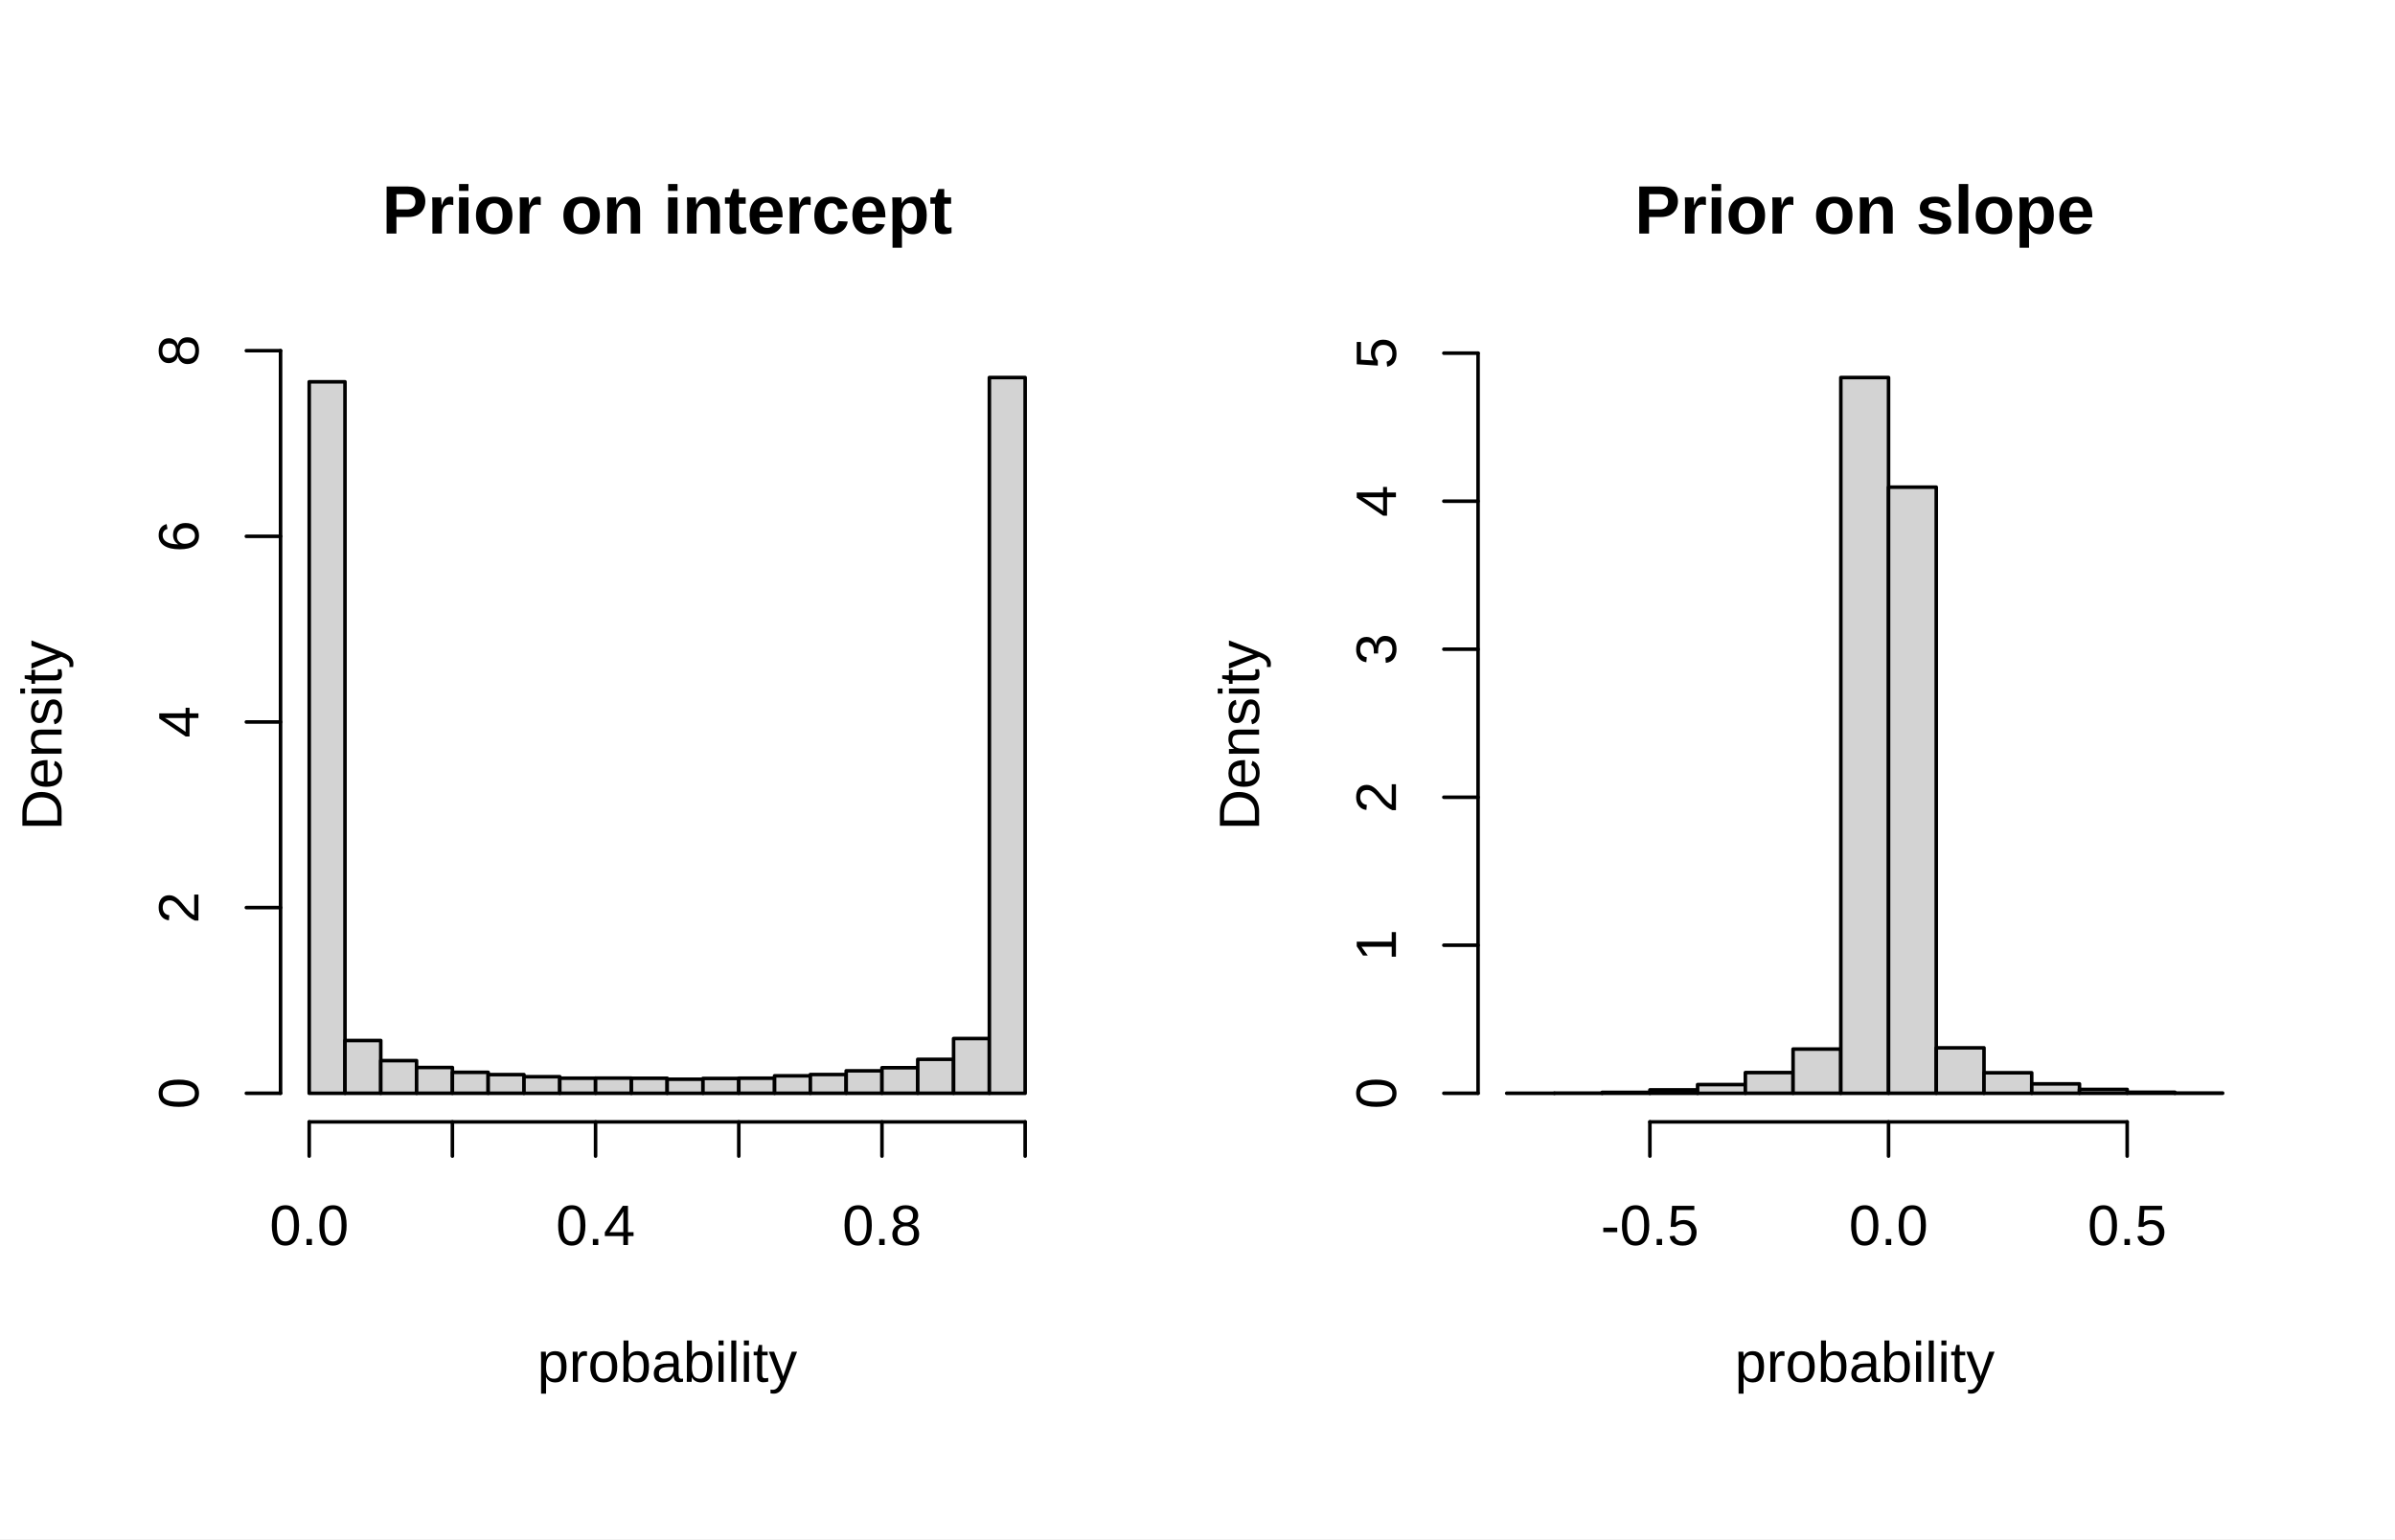
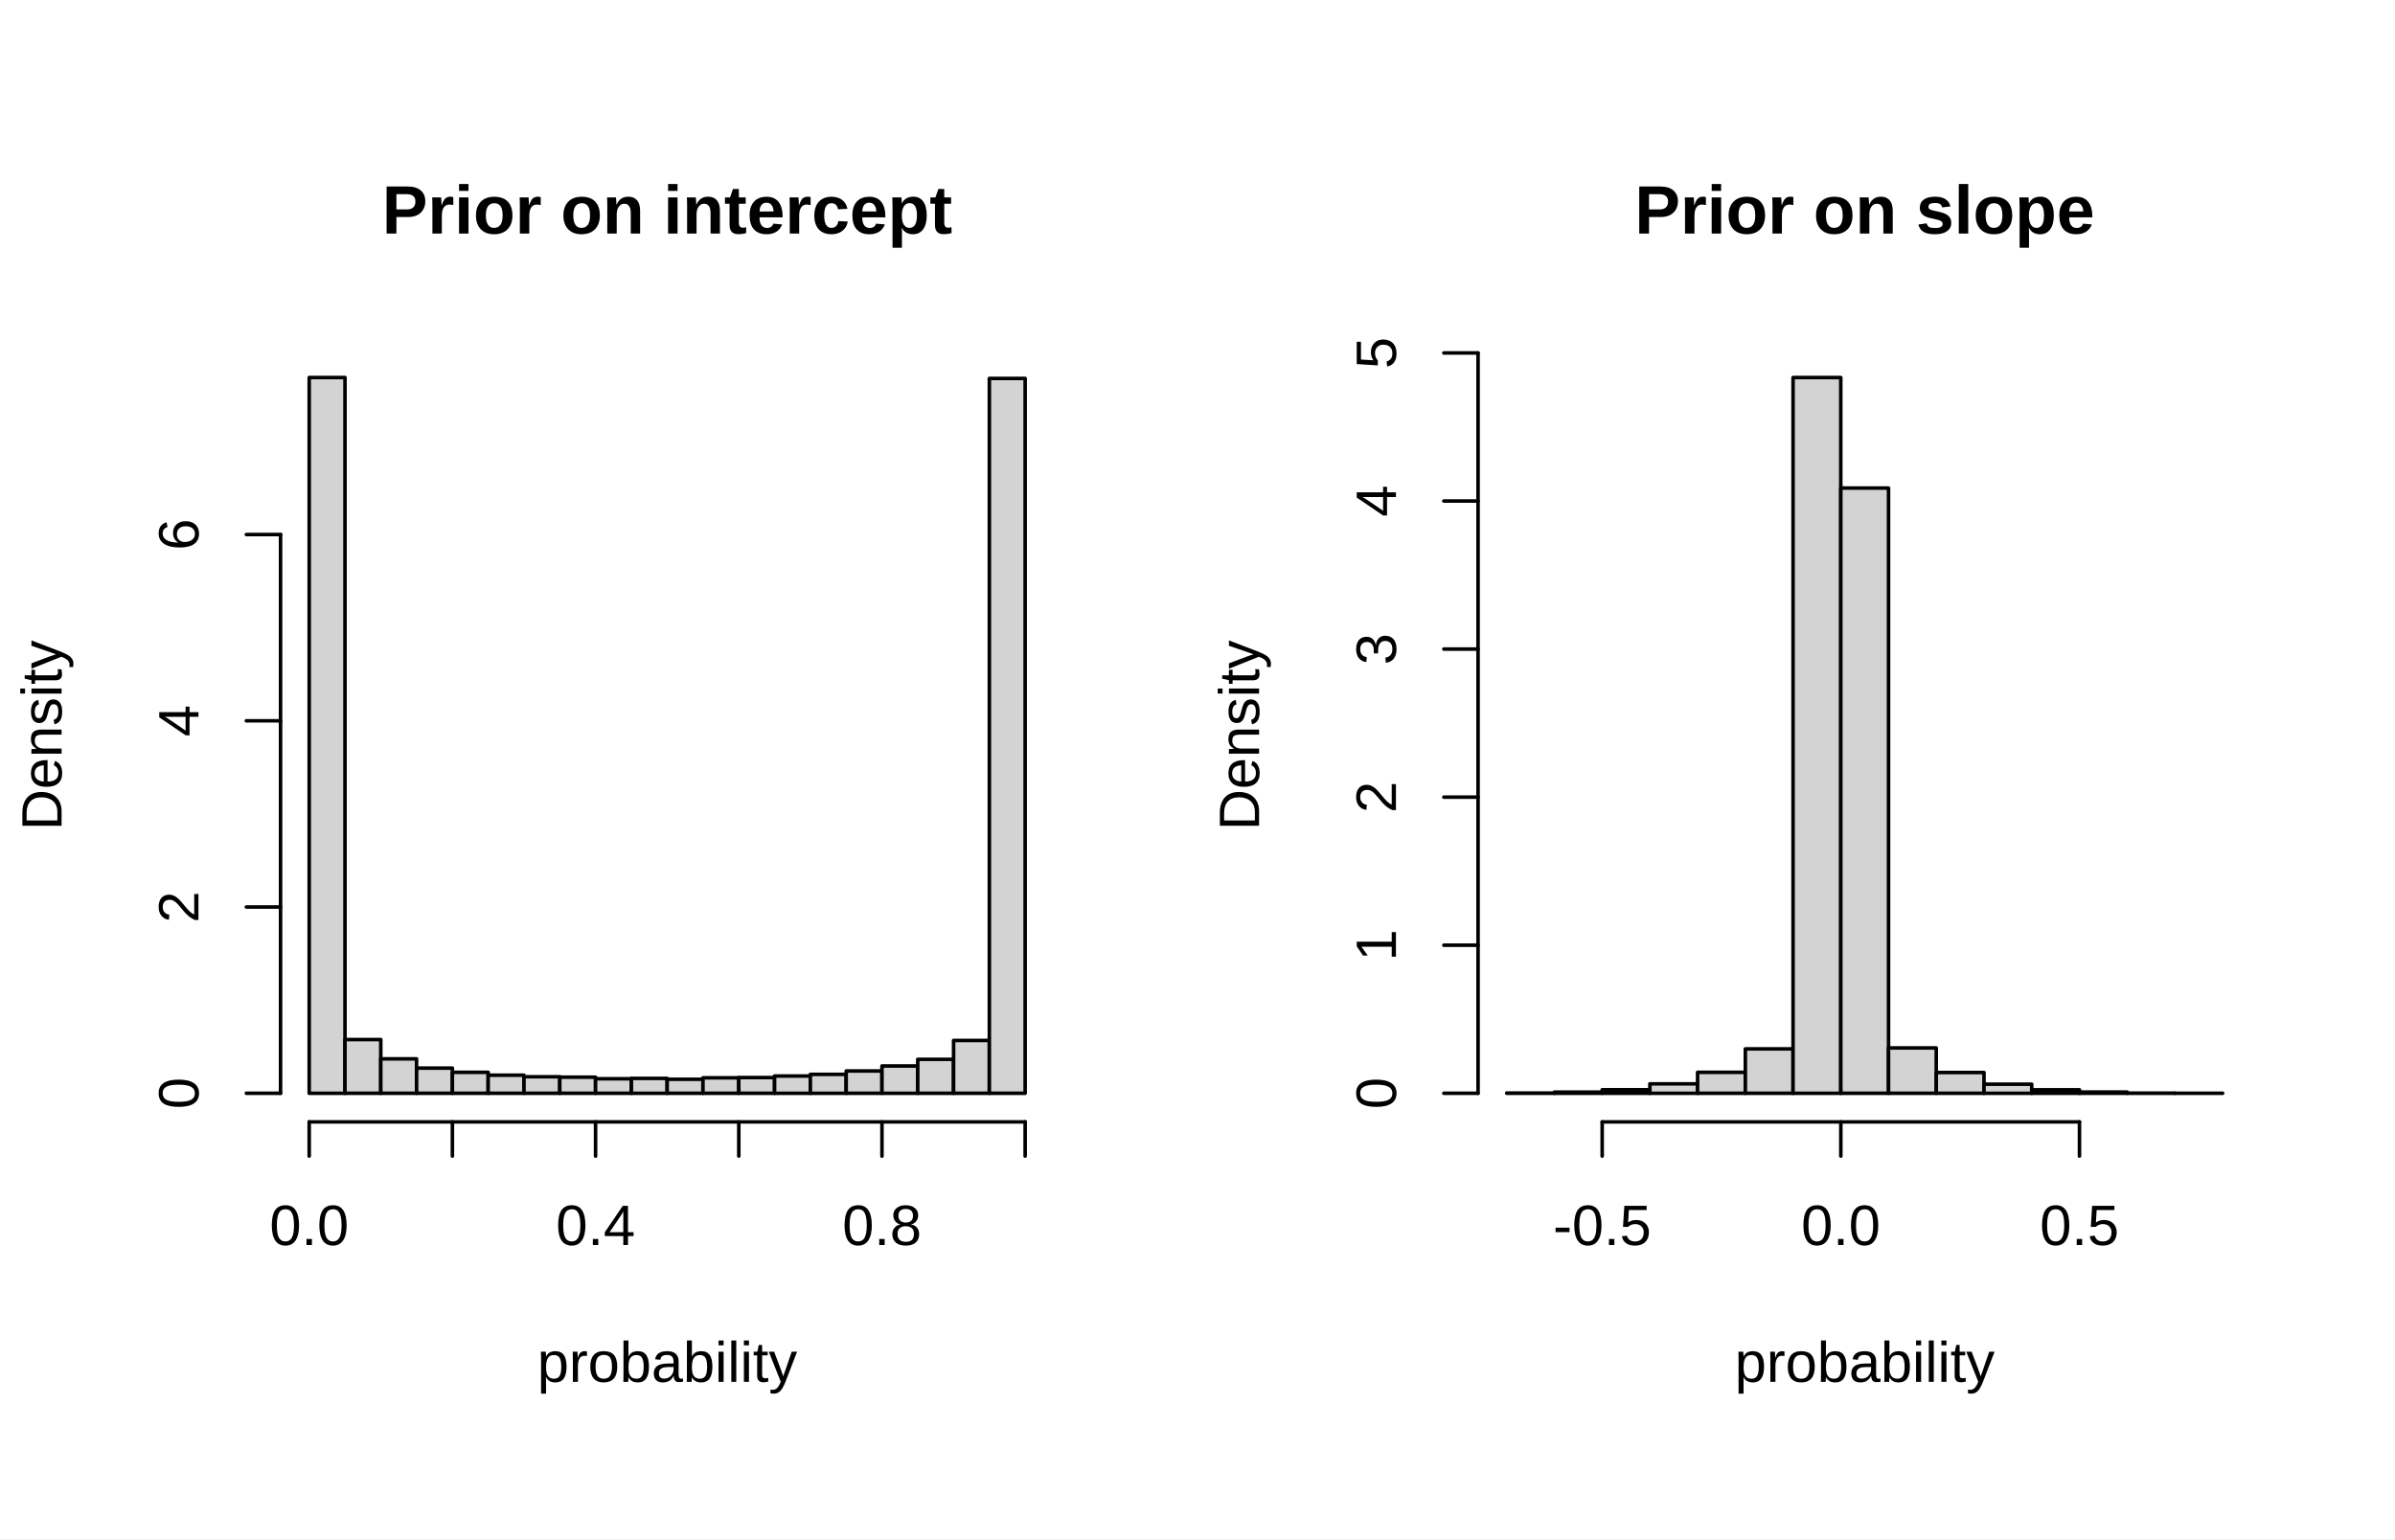
<svg xmlns="http://www.w3.org/2000/svg" class="svglite" width="504.00pt" height="324.00pt" viewBox="0 0 504.00 324.00">
  <defs>
    <style type="text/css">
    .svglite line, .svglite polyline, .svglite polygon, .svglite path, .svglite rect, .svglite circle {
      fill: none;
      stroke: #000000;
      stroke-linecap: round;
      stroke-linejoin: round;
      stroke-miterlimit: 10.00;
    }
  </style>
  </defs>
  <rect width="100%" height="100%" style="stroke: none; fill: #FFFFFF;" />
  <defs>
    <clipPath id="cpMC4wMHw1MDQuMDB8MC4wMHwzMjQuMDA=">
      <rect x="0.00" y="0.00" width="504.00" height="324.00" />
    </clipPath>
  </defs>
  <g clip-path="url(#cpMC4wMHw1MDQuMDB8MC4wMHwzMjQuMDA=)">
</g>
  <defs>
    <clipPath id="cpMC4wMHwyNTIuMDB8MC4wMHwzMjQuMDA=">
      <rect x="0.00" y="0.00" width="252.00" height="324.00" />
    </clipPath>
  </defs>
  <g clip-path="url(#cpMC4wMHwyNTIuMDB8MC4wMHwzMjQuMDA=)">
    <text x="140.40" y="49.17" text-anchor="middle" style="font-size: 14.40px; font-weight: bold; font-family: Arimo;" textLength="144.12px" lengthAdjust="spacingAndGlyphs">Prior on intercept</text>
    <text x="140.40" y="290.88" text-anchor="middle" style="font-size: 12.00px; font-family: Arimo;" textLength="64.04px" lengthAdjust="spacingAndGlyphs">probability</text>
    <text transform="translate(12.96,154.80) rotate(-90)" text-anchor="middle" style="font-size: 12.00px; font-family: Arimo;" textLength="45.65px" lengthAdjust="spacingAndGlyphs">Density</text>
  </g>
  <g clip-path="url(#cpMC4wMHw1MDQuMDB8MC4wMHwzMjQuMDA=)">
    <line x1="65.07" y1="236.16" x2="215.73" y2="236.16" style="stroke-width: 0.75;" />
    <line x1="65.07" y1="236.16" x2="65.07" y2="243.36" style="stroke-width: 0.75;" />
    <line x1="95.20" y1="236.16" x2="95.20" y2="243.36" style="stroke-width: 0.75;" />
    <line x1="125.33" y1="236.16" x2="125.33" y2="243.36" style="stroke-width: 0.75;" />
    <line x1="155.47" y1="236.16" x2="155.47" y2="243.36" style="stroke-width: 0.75;" />
    <line x1="185.60" y1="236.16" x2="185.60" y2="243.36" style="stroke-width: 0.75;" />
    <line x1="215.73" y1="236.16" x2="215.73" y2="243.36" style="stroke-width: 0.75;" />
    <text x="65.07" y="262.08" text-anchor="middle" style="font-size: 12.00px; font-family: Arimo;" textLength="19.09px" lengthAdjust="spacingAndGlyphs">0.0</text>
    <text x="125.33" y="262.08" text-anchor="middle" style="font-size: 12.00px; font-family: Arimo;" textLength="19.09px" lengthAdjust="spacingAndGlyphs">0.4</text>
    <text x="185.60" y="262.08" text-anchor="middle" style="font-size: 12.00px; font-family: Arimo;" textLength="19.09px" lengthAdjust="spacingAndGlyphs">0.8</text>
-     <line x1="59.04" y1="230.13" x2="59.04" y2="73.82" style="stroke-width: 0.75;" />
+     <line x1="59.04" y1="230.13" x2="59.04" y2="112.52" style="stroke-width: 0.75;" />
    <line x1="59.04" y1="230.13" x2="51.84" y2="230.13" style="stroke-width: 0.75;" />
-     <line x1="59.04" y1="191.05" x2="51.84" y2="191.05" style="stroke-width: 0.75;" />
-     <line x1="59.04" y1="151.98" x2="51.84" y2="151.98" style="stroke-width: 0.75;" />
-     <line x1="59.04" y1="112.90" x2="51.84" y2="112.90" style="stroke-width: 0.75;" />
-     <line x1="59.04" y1="73.82" x2="51.84" y2="73.82" style="stroke-width: 0.75;" />
+     <line x1="59.04" y1="190.93" x2="51.84" y2="190.93" style="stroke-width: 0.75;" />
+     <line x1="59.04" y1="151.73" x2="51.84" y2="151.73" style="stroke-width: 0.75;" />
+     <line x1="59.04" y1="112.52" x2="51.84" y2="112.52" style="stroke-width: 0.75;" />
    <text transform="translate(41.76,230.13) rotate(-90)" text-anchor="middle" style="font-size: 12.00px; font-family: Arimo;" textLength="7.64px" lengthAdjust="spacingAndGlyphs">0</text>
-     <text transform="translate(41.76,191.05) rotate(-90)" text-anchor="middle" style="font-size: 12.00px; font-family: Arimo;" textLength="7.64px" lengthAdjust="spacingAndGlyphs">2</text>
-     <text transform="translate(41.76,151.98) rotate(-90)" text-anchor="middle" style="font-size: 12.00px; font-family: Arimo;" textLength="7.64px" lengthAdjust="spacingAndGlyphs">4</text>
-     <text transform="translate(41.76,112.90) rotate(-90)" text-anchor="middle" style="font-size: 12.00px; font-family: Arimo;" textLength="7.64px" lengthAdjust="spacingAndGlyphs">6</text>
-     <text transform="translate(41.76,73.82) rotate(-90)" text-anchor="middle" style="font-size: 12.00px; font-family: Arimo;" textLength="7.64px" lengthAdjust="spacingAndGlyphs">8</text>
+     <text transform="translate(41.76,190.93) rotate(-90)" text-anchor="middle" style="font-size: 12.00px; font-family: Arimo;" textLength="7.64px" lengthAdjust="spacingAndGlyphs">2</text>
+     <text transform="translate(41.76,151.73) rotate(-90)" text-anchor="middle" style="font-size: 12.00px; font-family: Arimo;" textLength="7.64px" lengthAdjust="spacingAndGlyphs">4</text>
+     <text transform="translate(41.76,112.52) rotate(-90)" text-anchor="middle" style="font-size: 12.00px; font-family: Arimo;" textLength="7.64px" lengthAdjust="spacingAndGlyphs">6</text>
  </g>
  <defs>
    <clipPath id="cpNTkuMDR8MjIxLjc2fDczLjQ0fDIzNi4xNg==">
      <rect x="59.04" y="73.44" width="162.72" height="162.72" />
    </clipPath>
  </defs>
  <g clip-path="url(#cpNTkuMDR8MjIxLjc2fDczLjQ0fDIzNi4xNg==)">
-     <rect x="65.07" y="80.37" width="7.53" height="149.77" style="stroke-width: 0.75; fill: #D3D3D3;" />
-     <rect x="72.60" y="219.03" width="7.53" height="11.10" style="stroke-width: 0.75; fill: #D3D3D3;" />
-     <rect x="80.13" y="223.26" width="7.53" height="6.88" style="stroke-width: 0.75; fill: #D3D3D3;" />
-     <rect x="87.67" y="224.71" width="7.53" height="5.42" style="stroke-width: 0.75; fill: #D3D3D3;" />
+     <rect x="65.07" y="79.47" width="7.53" height="150.67" style="stroke-width: 0.75; fill: #D3D3D3;" />
+     <rect x="72.60" y="218.83" width="7.53" height="11.30" style="stroke-width: 0.75; fill: #D3D3D3;" />
+     <rect x="80.13" y="222.89" width="7.53" height="7.24" style="stroke-width: 0.75; fill: #D3D3D3;" />
+     <rect x="87.67" y="224.84" width="7.53" height="5.29" style="stroke-width: 0.75; fill: #D3D3D3;" />
    <rect x="95.20" y="225.73" width="7.53" height="4.40" style="stroke-width: 0.75; fill: #D3D3D3;" />
-     <rect x="102.73" y="226.21" width="7.53" height="3.92" style="stroke-width: 0.75; fill: #D3D3D3;" />
-     <rect x="110.27" y="226.65" width="7.53" height="3.49" style="stroke-width: 0.75; fill: #D3D3D3;" />
-     <rect x="117.80" y="226.96" width="7.53" height="3.17" style="stroke-width: 0.75; fill: #D3D3D3;" />
-     <rect x="125.33" y="226.94" width="7.53" height="3.19" style="stroke-width: 0.75; fill: #D3D3D3;" />
-     <rect x="132.87" y="226.97" width="7.53" height="3.17" style="stroke-width: 0.75; fill: #D3D3D3;" />
-     <rect x="140.40" y="227.18" width="7.53" height="2.96" style="stroke-width: 0.75; fill: #D3D3D3;" />
-     <rect x="147.93" y="227.01" width="7.53" height="3.12" style="stroke-width: 0.75; fill: #D3D3D3;" />
-     <rect x="155.47" y="226.96" width="7.53" height="3.17" style="stroke-width: 0.75; fill: #D3D3D3;" />
-     <rect x="163.00" y="226.46" width="7.53" height="3.67" style="stroke-width: 0.75; fill: #D3D3D3;" />
-     <rect x="170.53" y="226.19" width="7.53" height="3.94" style="stroke-width: 0.75; fill: #D3D3D3;" />
-     <rect x="178.07" y="225.41" width="7.53" height="4.72" style="stroke-width: 0.75; fill: #D3D3D3;" />
-     <rect x="185.60" y="224.76" width="7.53" height="5.37" style="stroke-width: 0.75; fill: #D3D3D3;" />
+     <rect x="102.73" y="226.33" width="7.53" height="3.80" style="stroke-width: 0.75; fill: #D3D3D3;" />
+     <rect x="110.27" y="226.66" width="7.53" height="3.47" style="stroke-width: 0.75; fill: #D3D3D3;" />
+     <rect x="117.80" y="226.75" width="7.53" height="3.38" style="stroke-width: 0.75; fill: #D3D3D3;" />
+     <rect x="125.33" y="227.08" width="7.53" height="3.05" style="stroke-width: 0.75; fill: #D3D3D3;" />
+     <rect x="132.87" y="227.00" width="7.53" height="3.14" style="stroke-width: 0.75; fill: #D3D3D3;" />
+     <rect x="140.40" y="227.19" width="7.53" height="2.94" style="stroke-width: 0.75; fill: #D3D3D3;" />
+     <rect x="147.93" y="226.88" width="7.53" height="3.25" style="stroke-width: 0.75; fill: #D3D3D3;" />
+     <rect x="155.47" y="226.83" width="7.53" height="3.30" style="stroke-width: 0.75; fill: #D3D3D3;" />
+     <rect x="163.00" y="226.50" width="7.53" height="3.64" style="stroke-width: 0.75; fill: #D3D3D3;" />
+     <rect x="170.53" y="226.15" width="7.53" height="3.99" style="stroke-width: 0.75; fill: #D3D3D3;" />
+     <rect x="178.07" y="225.44" width="7.53" height="4.69" style="stroke-width: 0.75; fill: #D3D3D3;" />
+     <rect x="185.60" y="224.39" width="7.53" height="5.75" style="stroke-width: 0.75; fill: #D3D3D3;" />
    <rect x="193.13" y="222.99" width="7.53" height="7.14" style="stroke-width: 0.75; fill: #D3D3D3;" />
-     <rect x="200.67" y="218.62" width="7.53" height="11.51" style="stroke-width: 0.75; fill: #D3D3D3;" />
-     <rect x="208.20" y="79.47" width="7.53" height="150.67" style="stroke-width: 0.75; fill: #D3D3D3;" />
+     <rect x="200.67" y="219.02" width="7.53" height="11.11" style="stroke-width: 0.75; fill: #D3D3D3;" />
+     <rect x="208.20" y="79.66" width="7.53" height="150.47" style="stroke-width: 0.75; fill: #D3D3D3;" />
  </g>
  <defs>
    <clipPath id="cpMzExLjA0fDQ3My43Nnw3My40NHwyMzYuMTY=">
      <rect x="311.04" y="73.44" width="162.72" height="162.72" />
    </clipPath>
  </defs>
  <g clip-path="url(#cpMzExLjA0fDQ3My43Nnw3My40NHwyMzYuMTY=)">
</g>
  <defs>
    <clipPath id="cpMjUyLjAwfDUwNC4wMHwwLjAwfDMyNC4wMA==">
      <rect x="252.00" y="0.00" width="252.00" height="324.00" />
    </clipPath>
  </defs>
  <g clip-path="url(#cpMjUyLjAwfDUwNC4wMHwwLjAwfDMyNC4wMA==)">
    <text x="392.40" y="49.17" text-anchor="middle" style="font-size: 14.40px; font-weight: bold; font-family: Arimo;" textLength="113.17px" lengthAdjust="spacingAndGlyphs">Prior on slope</text>
    <text x="392.40" y="290.88" text-anchor="middle" style="font-size: 12.00px; font-family: Arimo;" textLength="64.04px" lengthAdjust="spacingAndGlyphs">probability</text>
    <text transform="translate(264.96,154.80) rotate(-90)" text-anchor="middle" style="font-size: 12.00px; font-family: Arimo;" textLength="45.65px" lengthAdjust="spacingAndGlyphs">Density</text>
  </g>
  <g clip-path="url(#cpMC4wMHw1MDQuMDB8MC4wMHwzMjQuMDA=)">
-     <line x1="347.20" y1="236.16" x2="447.64" y2="236.16" style="stroke-width: 0.75;" />
-     <line x1="347.20" y1="236.16" x2="347.20" y2="243.36" style="stroke-width: 0.75;" />
-     <line x1="397.42" y1="236.16" x2="397.42" y2="243.36" style="stroke-width: 0.75;" />
-     <line x1="447.64" y1="236.16" x2="447.64" y2="243.36" style="stroke-width: 0.75;" />
-     <text x="347.20" y="262.08" text-anchor="middle" style="font-size: 12.00px; font-family: Arimo;" textLength="23.43px" lengthAdjust="spacingAndGlyphs">-0.5</text>
-     <text x="397.42" y="262.08" text-anchor="middle" style="font-size: 12.00px; font-family: Arimo;" textLength="19.09px" lengthAdjust="spacingAndGlyphs">0.0</text>
-     <text x="447.64" y="262.08" text-anchor="middle" style="font-size: 12.00px; font-family: Arimo;" textLength="19.09px" lengthAdjust="spacingAndGlyphs">0.5</text>
-     <line x1="311.04" y1="230.13" x2="311.04" y2="74.34" style="stroke-width: 0.75;" />
+     <line x1="337.16" y1="236.16" x2="437.60" y2="236.16" style="stroke-width: 0.75;" />
+     <line x1="337.16" y1="236.16" x2="337.16" y2="243.36" style="stroke-width: 0.75;" />
+     <line x1="387.38" y1="236.16" x2="387.38" y2="243.36" style="stroke-width: 0.75;" />
+     <line x1="437.60" y1="236.16" x2="437.60" y2="243.36" style="stroke-width: 0.75;" />
+     <text x="337.16" y="262.08" text-anchor="middle" style="font-size: 12.00px; font-family: Arimo;" textLength="23.43px" lengthAdjust="spacingAndGlyphs">-0.5</text>
+     <text x="387.38" y="262.08" text-anchor="middle" style="font-size: 12.00px; font-family: Arimo;" textLength="19.09px" lengthAdjust="spacingAndGlyphs">0.0</text>
+     <text x="437.60" y="262.08" text-anchor="middle" style="font-size: 12.00px; font-family: Arimo;" textLength="19.09px" lengthAdjust="spacingAndGlyphs">0.5</text>
+     <line x1="311.04" y1="230.13" x2="311.04" y2="74.30" style="stroke-width: 0.75;" />
    <line x1="311.04" y1="230.13" x2="303.84" y2="230.13" style="stroke-width: 0.75;" />
    <line x1="311.04" y1="198.97" x2="303.84" y2="198.97" style="stroke-width: 0.75;" />
-     <line x1="311.04" y1="167.82" x2="303.84" y2="167.82" style="stroke-width: 0.75;" />
-     <line x1="311.04" y1="136.66" x2="303.84" y2="136.66" style="stroke-width: 0.75;" />
-     <line x1="311.04" y1="105.50" x2="303.84" y2="105.50" style="stroke-width: 0.75;" />
-     <line x1="311.04" y1="74.34" x2="303.84" y2="74.34" style="stroke-width: 0.75;" />
+     <line x1="311.04" y1="167.80" x2="303.84" y2="167.80" style="stroke-width: 0.75;" />
+     <line x1="311.04" y1="136.63" x2="303.84" y2="136.63" style="stroke-width: 0.75;" />
+     <line x1="311.04" y1="105.46" x2="303.84" y2="105.46" style="stroke-width: 0.75;" />
+     <line x1="311.04" y1="74.30" x2="303.84" y2="74.30" style="stroke-width: 0.75;" />
    <text transform="translate(293.76,230.13) rotate(-90)" text-anchor="middle" style="font-size: 12.00px; font-family: Arimo;" textLength="7.64px" lengthAdjust="spacingAndGlyphs">0</text>
    <text transform="translate(293.76,198.97) rotate(-90)" text-anchor="middle" style="font-size: 12.00px; font-family: Arimo;" textLength="7.64px" lengthAdjust="spacingAndGlyphs">1</text>
-     <text transform="translate(293.76,167.82) rotate(-90)" text-anchor="middle" style="font-size: 12.00px; font-family: Arimo;" textLength="7.64px" lengthAdjust="spacingAndGlyphs">2</text>
-     <text transform="translate(293.76,136.66) rotate(-90)" text-anchor="middle" style="font-size: 12.00px; font-family: Arimo;" textLength="7.64px" lengthAdjust="spacingAndGlyphs">3</text>
-     <text transform="translate(293.76,105.50) rotate(-90)" text-anchor="middle" style="font-size: 12.00px; font-family: Arimo;" textLength="7.64px" lengthAdjust="spacingAndGlyphs">4</text>
-     <text transform="translate(293.76,74.34) rotate(-90)" text-anchor="middle" style="font-size: 12.00px; font-family: Arimo;" textLength="7.64px" lengthAdjust="spacingAndGlyphs">5</text>
+     <text transform="translate(293.76,167.80) rotate(-90)" text-anchor="middle" style="font-size: 12.00px; font-family: Arimo;" textLength="7.64px" lengthAdjust="spacingAndGlyphs">2</text>
+     <text transform="translate(293.76,136.63) rotate(-90)" text-anchor="middle" style="font-size: 12.00px; font-family: Arimo;" textLength="7.64px" lengthAdjust="spacingAndGlyphs">3</text>
+     <text transform="translate(293.76,105.46) rotate(-90)" text-anchor="middle" style="font-size: 12.00px; font-family: Arimo;" textLength="7.64px" lengthAdjust="spacingAndGlyphs">4</text>
+     <text transform="translate(293.76,74.30) rotate(-90)" text-anchor="middle" style="font-size: 12.00px; font-family: Arimo;" textLength="7.64px" lengthAdjust="spacingAndGlyphs">5</text>
  </g>
  <g clip-path="url(#cpMzExLjA0fDQ3My43Nnw3My40NHwyMzYuMTY=)">
-     <rect x="317.07" y="230.13" width="10.04" height="0.006" style="stroke-width: 0.75; fill: #D3D3D3;" />
-     <rect x="327.11" y="230.11" width="10.04" height="0.028" style="stroke-width: 0.75; fill: #D3D3D3;" />
-     <rect x="337.16" y="229.94" width="10.04" height="0.20" style="stroke-width: 0.75; fill: #D3D3D3;" />
-     <rect x="347.20" y="229.42" width="10.04" height="0.72" style="stroke-width: 0.75; fill: #D3D3D3;" />
-     <rect x="357.24" y="228.31" width="10.04" height="1.83" style="stroke-width: 0.75; fill: #D3D3D3;" />
-     <rect x="367.29" y="225.78" width="10.04" height="4.35" style="stroke-width: 0.75; fill: #D3D3D3;" />
-     <rect x="377.33" y="220.83" width="10.04" height="9.30" style="stroke-width: 0.75; fill: #D3D3D3;" />
-     <rect x="387.38" y="79.47" width="10.04" height="150.67" style="stroke-width: 0.75; fill: #D3D3D3;" />
-     <rect x="397.42" y="102.55" width="10.04" height="127.58" style="stroke-width: 0.75; fill: #D3D3D3;" />
-     <rect x="407.47" y="220.57" width="10.04" height="9.56" style="stroke-width: 0.75; fill: #D3D3D3;" />
-     <rect x="417.51" y="225.82" width="10.04" height="4.32" style="stroke-width: 0.75; fill: #D3D3D3;" />
-     <rect x="427.56" y="228.16" width="10.04" height="1.97" style="stroke-width: 0.75; fill: #D3D3D3;" />
-     <rect x="437.60" y="229.32" width="10.04" height="0.82" style="stroke-width: 0.75; fill: #D3D3D3;" />
-     <rect x="447.64" y="229.92" width="10.04" height="0.21" style="stroke-width: 0.75; fill: #D3D3D3;" />
-     <rect x="457.69" y="230.09" width="10.04" height="0.041" style="stroke-width: 0.75; fill: #D3D3D3;" />
+     <rect x="317.07" y="230.09" width="10.04" height="0.047" style="stroke-width: 0.75; fill: #D3D3D3;" />
+     <rect x="327.11" y="229.89" width="10.04" height="0.24" style="stroke-width: 0.75; fill: #D3D3D3;" />
+     <rect x="337.16" y="229.39" width="10.04" height="0.74" style="stroke-width: 0.75; fill: #D3D3D3;" />
+     <rect x="347.20" y="228.15" width="10.04" height="1.99" style="stroke-width: 0.75; fill: #D3D3D3;" />
+     <rect x="357.24" y="225.72" width="10.04" height="4.41" style="stroke-width: 0.75; fill: #D3D3D3;" />
+     <rect x="367.29" y="220.79" width="10.04" height="9.34" style="stroke-width: 0.75; fill: #D3D3D3;" />
+     <rect x="377.33" y="79.47" width="10.04" height="150.67" style="stroke-width: 0.75; fill: #D3D3D3;" />
+     <rect x="387.38" y="102.74" width="10.04" height="127.39" style="stroke-width: 0.75; fill: #D3D3D3;" />
+     <rect x="397.42" y="220.59" width="10.04" height="9.54" style="stroke-width: 0.75; fill: #D3D3D3;" />
+     <rect x="407.47" y="225.77" width="10.04" height="4.36" style="stroke-width: 0.75; fill: #D3D3D3;" />
+     <rect x="417.51" y="228.22" width="10.04" height="1.92" style="stroke-width: 0.75; fill: #D3D3D3;" />
+     <rect x="427.56" y="229.40" width="10.04" height="0.74" style="stroke-width: 0.75; fill: #D3D3D3;" />
+     <rect x="437.60" y="229.88" width="10.04" height="0.26" style="stroke-width: 0.75; fill: #D3D3D3;" />
+     <rect x="447.64" y="230.10" width="10.04" height="0.031" style="stroke-width: 0.75; fill: #D3D3D3;" />
+     <rect x="457.69" y="230.13" width="10.04" height="0.003" style="stroke-width: 0.75; fill: #D3D3D3;" />
  </g>
</svg>
